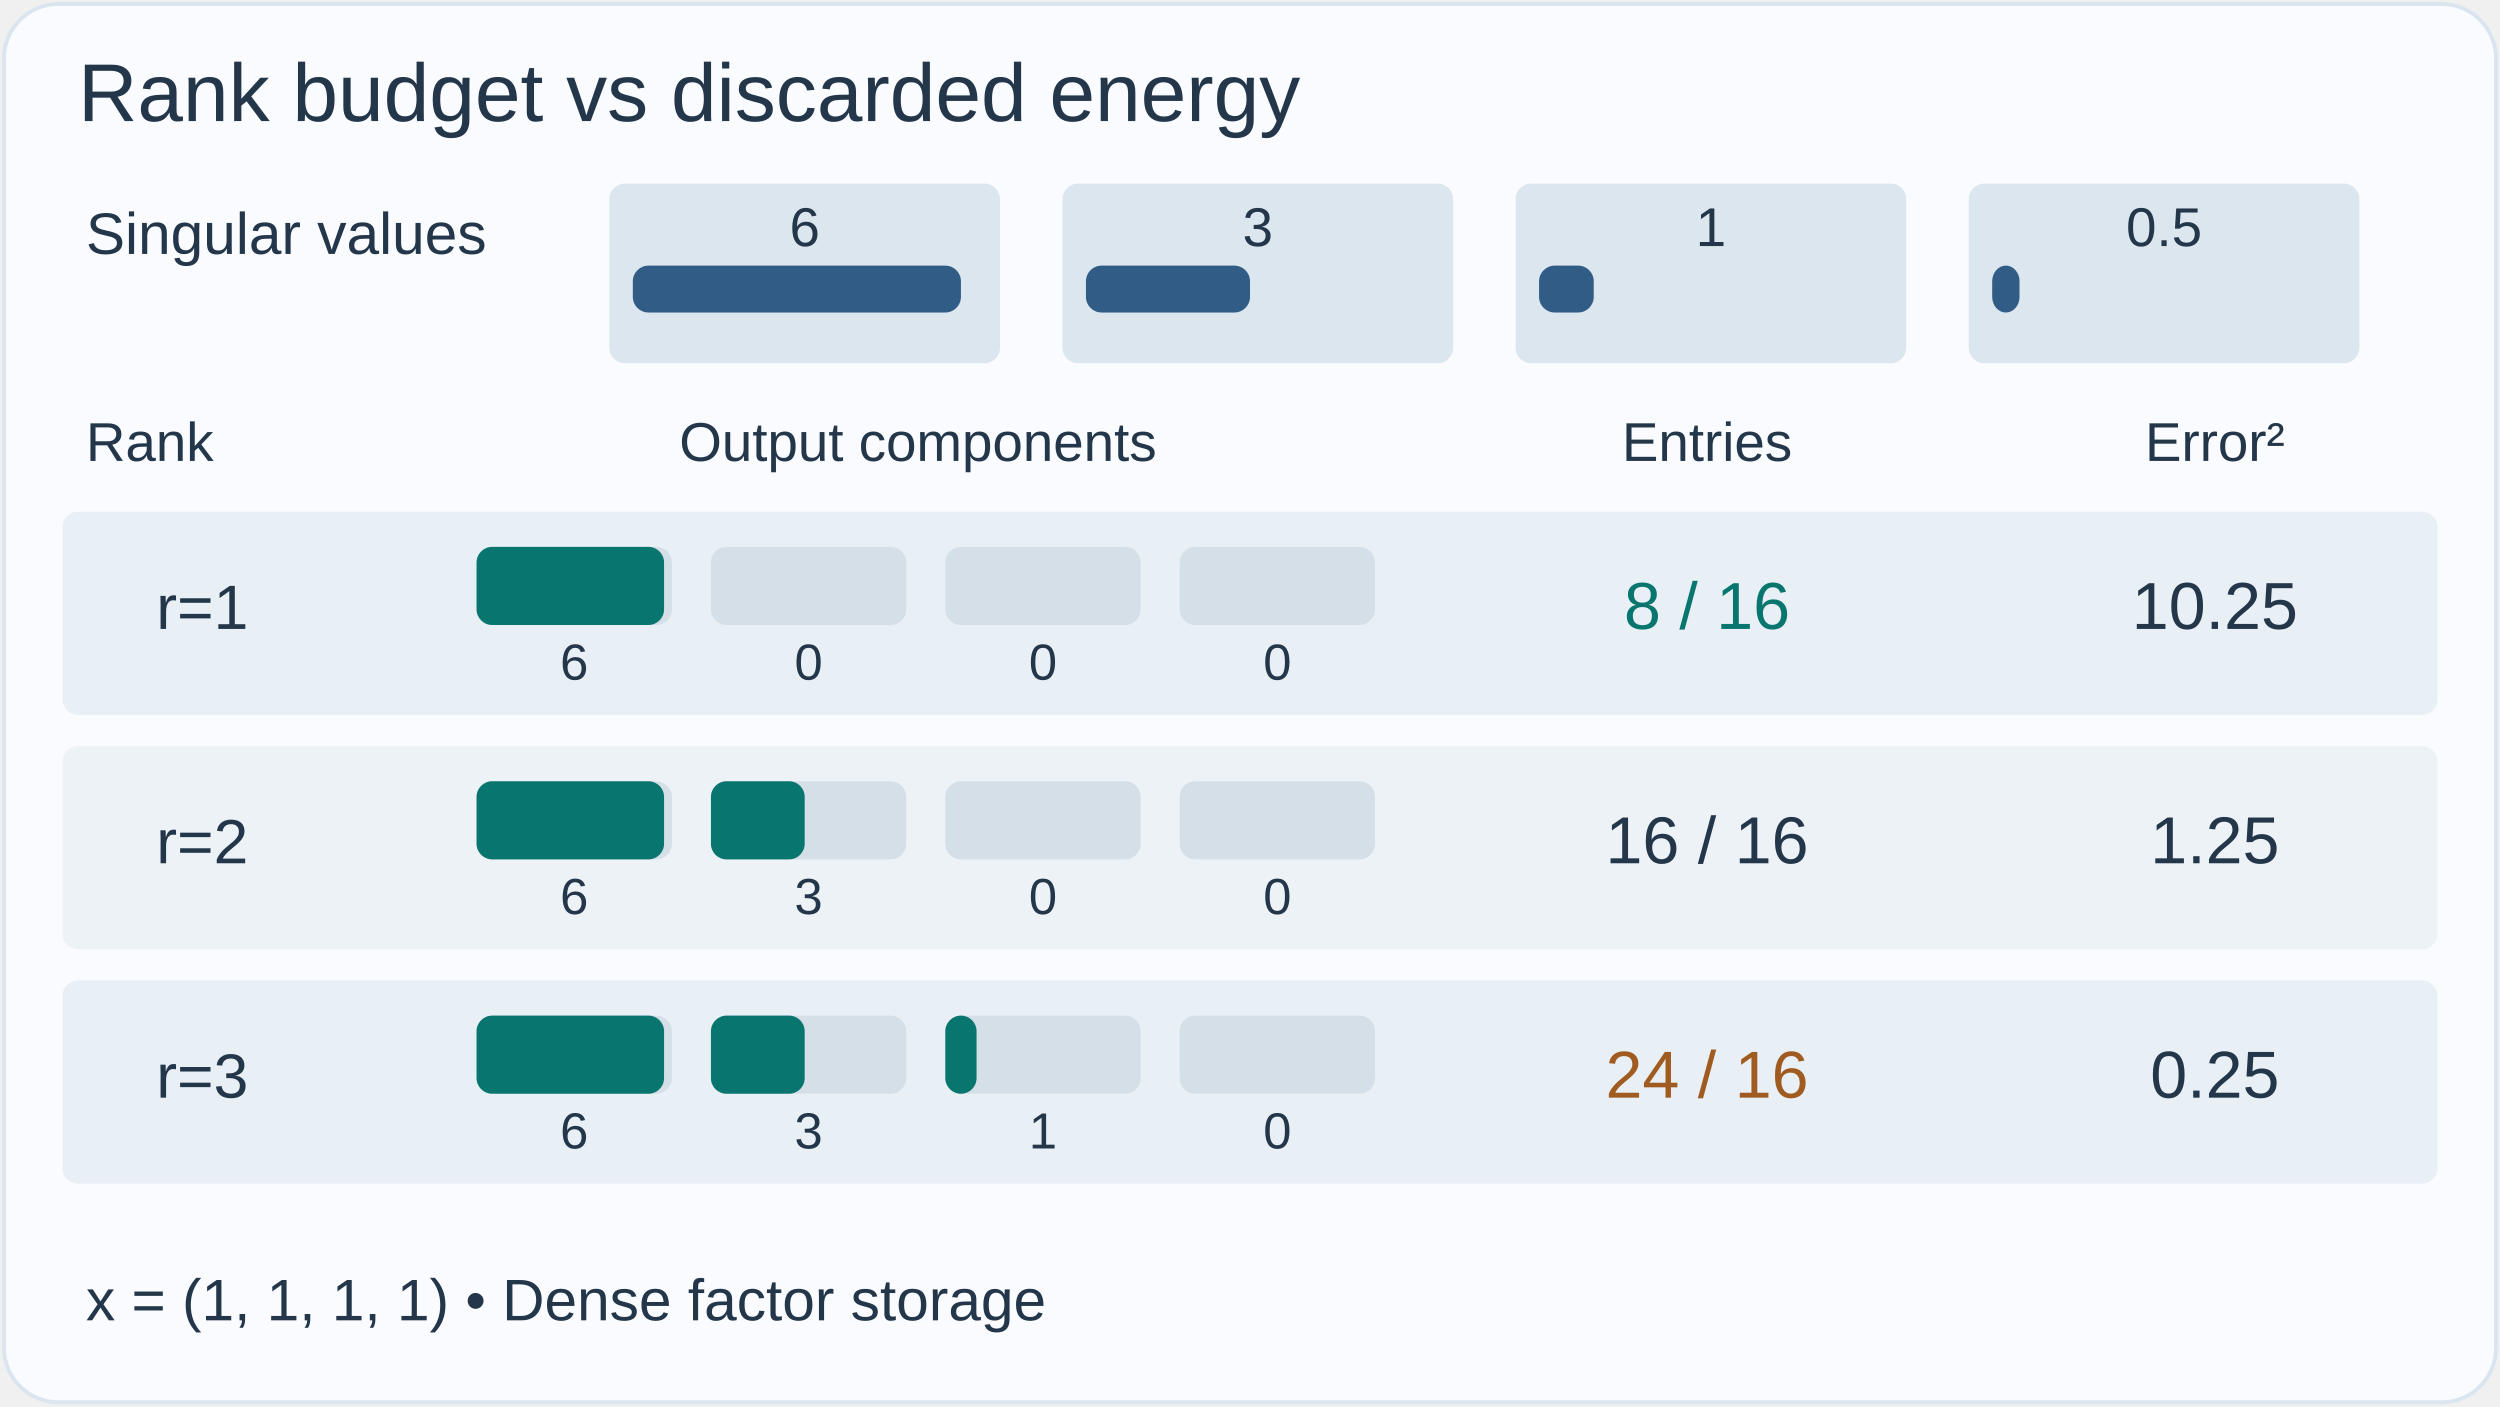
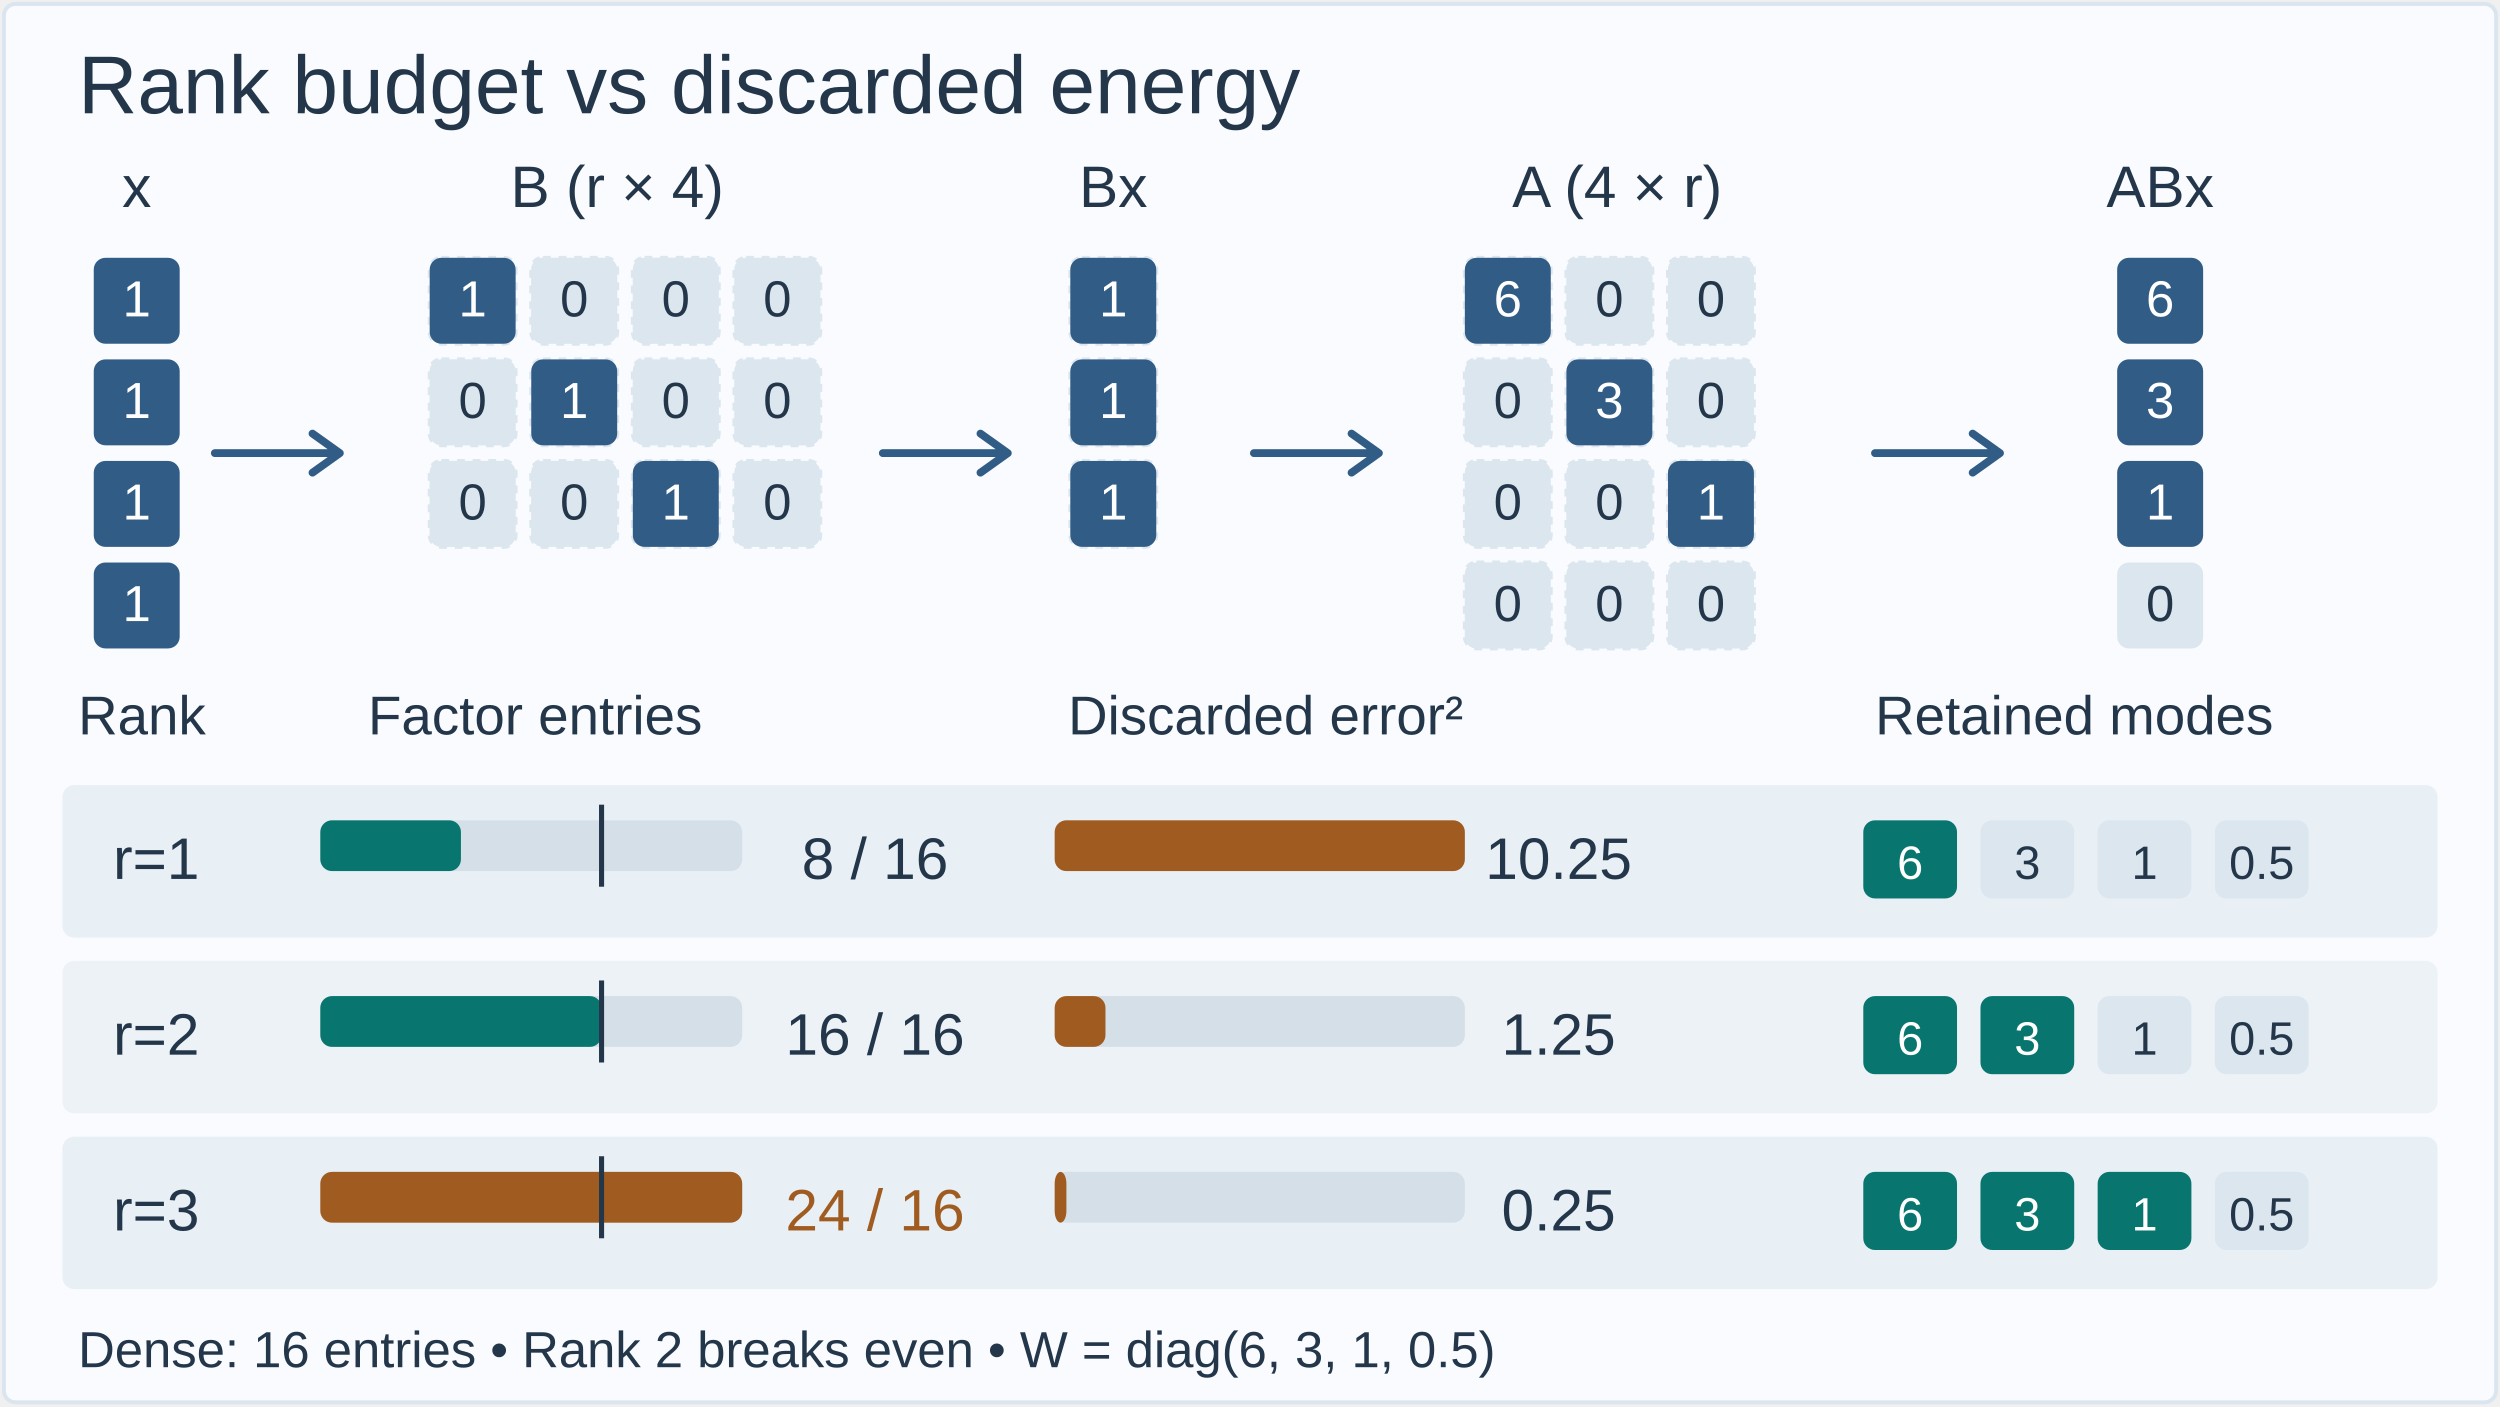
<svg xmlns="http://www.w3.org/2000/svg" width="640" height="360" viewBox="0 0 640 360" role="img" aria-labelledby="title desc" font-family="Arial,Helvetica,sans-serif">
-   <rect x="1" y="1" width="638" height="358" rx="14" fill="#f9fbfe" stroke="#dae5ef" />
-   <text x="20" y="31" font-size="21" text-anchor="start" fill="#23364a">Rank budget vs discarded energy</text>
-   <text x="22" y="65" font-size="15" text-anchor="start" fill="#23364a">Singular values</text>
-   <rect x="156" y="47" width="100" height="46" rx="4" fill="#dce6ee" />
-   <rect x="162" y="68" width="84" height="12" rx="4" fill="#315c85" />
-   <text x="206" y="63" font-size="14" text-anchor="middle" fill="#23364a">6</text>
-   <rect x="272" y="47" width="100" height="46" rx="4" fill="#dce6ee" />
-   <rect x="278" y="68" width="42" height="12" rx="4" fill="#315c85" />
-   <text x="322" y="63" font-size="14" text-anchor="middle" fill="#23364a">3</text>
-   <rect x="388" y="47" width="100" height="46" rx="4" fill="#dce6ee" />
-   <rect x="394" y="68" width="14" height="12" rx="4" fill="#315c85" />
-   <text x="438" y="63" font-size="14" text-anchor="middle" fill="#23364a">1</text>
-   <rect x="504" y="47" width="100" height="46" rx="4" fill="#dce6ee" />
-   <rect x="510" y="68" width="7" height="12" rx="4" fill="#315c85" />
-   <text x="554" y="63" font-size="14" text-anchor="middle" fill="#23364a">0.5</text>
-   <text x="22" y="118" font-size="14" text-anchor="start" fill="#23364a">Rank</text>
-   <text x="235" y="118" font-size="14" text-anchor="middle" fill="#23364a">Output components</text>
-   <text x="437" y="118" font-size="14" text-anchor="middle" fill="#23364a">Entries</text>
-   <text x="567" y="118" font-size="14" text-anchor="middle" fill="#23364a">Error²</text>
-   <rect x="16" y="131" width="608" height="52" rx="4" fill="#e8eff5" />
-   <text x="40" y="161" font-size="16" text-anchor="start" fill="#23364a">r=1</text>
-   <rect x="122" y="140" width="50" height="20" rx="4" fill="#d5dfe8" />
-   <rect x="122" y="140" width="48" height="20" rx="4" fill="#08766f" />
-   <text x="147" y="174" font-size="13" text-anchor="middle" fill="#23364a">6</text>
-   <rect x="182" y="140" width="50" height="20" rx="4" fill="#d5dfe8" />
-   <text x="207" y="174" font-size="13" text-anchor="middle" fill="#23364a">0</text>
-   <rect x="242" y="140" width="50" height="20" rx="4" fill="#d5dfe8" />
-   <text x="267" y="174" font-size="13" text-anchor="middle" fill="#23364a">0</text>
-   <rect x="302" y="140" width="50" height="20" rx="4" fill="#d5dfe8" />
-   <text x="327" y="174" font-size="13" text-anchor="middle" fill="#23364a">0</text>
-   <text x="437" y="161" font-size="17" text-anchor="middle" fill="#08766f">8 / 16</text>
-   <text x="567" y="161" font-size="17" text-anchor="middle" fill="#23364a">10.25</text>
-   <rect x="16" y="191" width="608" height="52" rx="4" fill="#edf2f7" />
-   <text x="40" y="221" font-size="16" text-anchor="start" fill="#23364a">r=2</text>
-   <rect x="122" y="200" width="50" height="20" rx="4" fill="#d5dfe8" />
-   <rect x="122" y="200" width="48" height="20" rx="4" fill="#08766f" />
-   <text x="147" y="234" font-size="13" text-anchor="middle" fill="#23364a">6</text>
-   <rect x="182" y="200" width="50" height="20" rx="4" fill="#d5dfe8" />
-   <rect x="182" y="200" width="24" height="20" rx="4" fill="#08766f" />
-   <text x="207" y="234" font-size="13" text-anchor="middle" fill="#23364a">3</text>
-   <rect x="242" y="200" width="50" height="20" rx="4" fill="#d5dfe8" />
-   <text x="267" y="234" font-size="13" text-anchor="middle" fill="#23364a">0</text>
-   <rect x="302" y="200" width="50" height="20" rx="4" fill="#d5dfe8" />
-   <text x="327" y="234" font-size="13" text-anchor="middle" fill="#23364a">0</text>
-   <text x="437" y="221" font-size="17" text-anchor="middle" fill="#23364a">16 / 16</text>
-   <text x="567" y="221" font-size="17" text-anchor="middle" fill="#23364a">1.25</text>
-   <rect x="16" y="251" width="608" height="52" rx="4" fill="#e8eff5" />
-   <text x="40" y="281" font-size="16" text-anchor="start" fill="#23364a">r=3</text>
-   <rect x="122" y="260" width="50" height="20" rx="4" fill="#d5dfe8" />
-   <rect x="122" y="260" width="48" height="20" rx="4" fill="#08766f" />
-   <text x="147" y="294" font-size="13" text-anchor="middle" fill="#23364a">6</text>
-   <rect x="182" y="260" width="50" height="20" rx="4" fill="#d5dfe8" />
-   <rect x="182" y="260" width="24" height="20" rx="4" fill="#08766f" />
-   <text x="207" y="294" font-size="13" text-anchor="middle" fill="#23364a">3</text>
-   <rect x="242" y="260" width="50" height="20" rx="4" fill="#d5dfe8" />
-   <rect x="242" y="260" width="8" height="20" rx="4" fill="#08766f" />
-   <text x="267" y="294" font-size="13" text-anchor="middle" fill="#23364a">1</text>
-   <rect x="302" y="260" width="50" height="20" rx="4" fill="#d5dfe8" />
-   <text x="327" y="294" font-size="13" text-anchor="middle" fill="#23364a">0</text>
-   <text x="437" y="281" font-size="17" text-anchor="middle" fill="#a05c20">24 / 16</text>
-   <text x="567" y="281" font-size="17" text-anchor="middle" fill="#23364a">0.25</text>
-   <text x="22" y="338" font-size="15" text-anchor="start" fill="#23364a">x = (1, 1, 1, 1)     •     Dense factor storage</text>
+   <rect x="1" y="1" width="638" height="358" rx="3" fill="#f9fbfe" stroke="#dae5ef" />
+   <text x="20" y="29" font-size="21" text-anchor="start" fill="#23364a">Rank budget vs discarded energy</text>
+   <text x="35" y="53" font-size="15" text-anchor="middle" fill="#23364a">x</text>
+   <text x="158" y="53" font-size="15" text-anchor="middle" fill="#23364a">B (r × 4)</text>
+   <text x="285" y="53" font-size="15" text-anchor="middle" fill="#23364a">Bx</text>
+   <text x="414" y="53" font-size="15" text-anchor="middle" fill="#23364a">A (4 × r)</text>
+   <text x="553" y="53" font-size="15" text-anchor="middle" fill="#23364a">ABx</text>
+   <rect x="24" y="66" width="22" height="22" rx="3" fill="#315c85" />
+   <text x="35" y="81" font-size="13" text-anchor="middle" fill="white">1</text>
+   <rect x="24" y="92" width="22" height="22" rx="3" fill="#315c85" />
+   <text x="35" y="107" font-size="13" text-anchor="middle" fill="white">1</text>
+   <rect x="24" y="118" width="22" height="22" rx="3" fill="#315c85" />
+   <text x="35" y="133" font-size="13" text-anchor="middle" fill="white">1</text>
+   <rect x="24" y="144" width="22" height="22" rx="3" fill="#315c85" />
+   <text x="35" y="159" font-size="13" text-anchor="middle" fill="white">1</text>
+   <path d="M55 116h32m-7 -5 7 5-7 5" fill="none" stroke="#315c85" stroke-width="2" stroke-linecap="round" stroke-linejoin="round" />
+   <path d="M226 116h32m-7 -5 7 5-7 5" fill="none" stroke="#315c85" stroke-width="2" stroke-linecap="round" stroke-linejoin="round" />
+   <path d="M321 116h32m-7 -5 7 5-7 5" fill="none" stroke="#315c85" stroke-width="2" stroke-linecap="round" stroke-linejoin="round" />
+   <path d="M480 116h32m-7 -5 7 5-7 5" fill="none" stroke="#315c85" stroke-width="2" stroke-linecap="round" stroke-linejoin="round" />
+   <rect x="110" y="66" width="22" height="22" rx="3" fill="#edf2f7" stroke="#dce6ee" stroke-dasharray="2 2" />
+   <rect x="136" y="66" width="22" height="22" rx="3" fill="#edf2f7" stroke="#dce6ee" stroke-dasharray="2 2" />
+   <rect x="162" y="66" width="22" height="22" rx="3" fill="#edf2f7" stroke="#dce6ee" stroke-dasharray="2 2" />
+   <rect x="188" y="66" width="22" height="22" rx="3" fill="#edf2f7" stroke="#dce6ee" stroke-dasharray="2 2" />
+   <rect x="274" y="66" width="22" height="22" rx="3" fill="#edf2f7" stroke="#dce6ee" stroke-dasharray="2 2" />
+   <rect x="375" y="66" width="22" height="22" rx="3" fill="#edf2f7" stroke="#dce6ee" stroke-dasharray="2 2" />
+   <rect x="375" y="92" width="22" height="22" rx="3" fill="#edf2f7" stroke="#dce6ee" stroke-dasharray="2 2" />
+   <rect x="375" y="118" width="22" height="22" rx="3" fill="#edf2f7" stroke="#dce6ee" stroke-dasharray="2 2" />
+   <rect x="375" y="144" width="22" height="22" rx="3" fill="#edf2f7" stroke="#dce6ee" stroke-dasharray="2 2" />
+   <rect x="110" y="92" width="22" height="22" rx="3" fill="#edf2f7" stroke="#dce6ee" stroke-dasharray="2 2" />
+   <rect x="136" y="92" width="22" height="22" rx="3" fill="#edf2f7" stroke="#dce6ee" stroke-dasharray="2 2" />
+   <rect x="162" y="92" width="22" height="22" rx="3" fill="#edf2f7" stroke="#dce6ee" stroke-dasharray="2 2" />
+   <rect x="188" y="92" width="22" height="22" rx="3" fill="#edf2f7" stroke="#dce6ee" stroke-dasharray="2 2" />
+   <rect x="274" y="92" width="22" height="22" rx="3" fill="#edf2f7" stroke="#dce6ee" stroke-dasharray="2 2" />
+   <rect x="401" y="66" width="22" height="22" rx="3" fill="#edf2f7" stroke="#dce6ee" stroke-dasharray="2 2" />
+   <rect x="401" y="92" width="22" height="22" rx="3" fill="#edf2f7" stroke="#dce6ee" stroke-dasharray="2 2" />
+   <rect x="401" y="118" width="22" height="22" rx="3" fill="#edf2f7" stroke="#dce6ee" stroke-dasharray="2 2" />
+   <rect x="401" y="144" width="22" height="22" rx="3" fill="#edf2f7" stroke="#dce6ee" stroke-dasharray="2 2" />
+   <rect x="110" y="118" width="22" height="22" rx="3" fill="#edf2f7" stroke="#dce6ee" stroke-dasharray="2 2" />
+   <rect x="136" y="118" width="22" height="22" rx="3" fill="#edf2f7" stroke="#dce6ee" stroke-dasharray="2 2" />
+   <rect x="162" y="118" width="22" height="22" rx="3" fill="#edf2f7" stroke="#dce6ee" stroke-dasharray="2 2" />
+   <rect x="188" y="118" width="22" height="22" rx="3" fill="#edf2f7" stroke="#dce6ee" stroke-dasharray="2 2" />
+   <rect x="274" y="118" width="22" height="22" rx="3" fill="#edf2f7" stroke="#dce6ee" stroke-dasharray="2 2" />
+   <rect x="427" y="66" width="22" height="22" rx="3" fill="#edf2f7" stroke="#dce6ee" stroke-dasharray="2 2" />
+   <rect x="427" y="92" width="22" height="22" rx="3" fill="#edf2f7" stroke="#dce6ee" stroke-dasharray="2 2" />
+   <rect x="427" y="118" width="22" height="22" rx="3" fill="#edf2f7" stroke="#dce6ee" stroke-dasharray="2 2" />
+   <rect x="427" y="144" width="22" height="22" rx="3" fill="#edf2f7" stroke="#dce6ee" stroke-dasharray="2 2" />
+   <rect x="542" y="66" width="22" height="22" rx="3" fill="#dce6ee" />
+   <text x="553" y="81" font-size="13" text-anchor="middle" fill="#23364a">0</text>
+   <rect x="542" y="92" width="22" height="22" rx="3" fill="#dce6ee" />
+   <text x="553" y="107" font-size="13" text-anchor="middle" fill="#23364a">0</text>
+   <rect x="542" y="118" width="22" height="22" rx="3" fill="#dce6ee" />
+   <text x="553" y="133" font-size="13" text-anchor="middle" fill="#23364a">0</text>
+   <rect x="542" y="144" width="22" height="22" rx="3" fill="#dce6ee" />
+   <text x="553" y="159" font-size="13" text-anchor="middle" fill="#23364a">0</text>
+   <rect x="110" y="66" width="22" height="22" rx="3" fill="#315c85" />
+   <text x="121" y="81" font-size="13" text-anchor="middle" fill="white">1</text>
+   <rect x="136" y="66" width="22" height="22" rx="3" fill="#dce6ee" />
+   <text x="147" y="81" font-size="13" text-anchor="middle" fill="#23364a">0</text>
+   <rect x="162" y="66" width="22" height="22" rx="3" fill="#dce6ee" />
+   <text x="173" y="81" font-size="13" text-anchor="middle" fill="#23364a">0</text>
+   <rect x="188" y="66" width="22" height="22" rx="3" fill="#dce6ee" />
+   <text x="199" y="81" font-size="13" text-anchor="middle" fill="#23364a">0</text>
+   <rect x="274" y="66" width="22" height="22" rx="3" fill="#315c85" />
+   <text x="285" y="81" font-size="13" text-anchor="middle" fill="white">1</text>
+   <rect x="375" y="66" width="22" height="22" rx="3" fill="#315c85" />
+   <text x="386" y="81" font-size="13" text-anchor="middle" fill="white">6</text>
+   <rect x="375" y="92" width="22" height="22" rx="3" fill="#dce6ee" />
+   <text x="386" y="107" font-size="13" text-anchor="middle" fill="#23364a">0</text>
+   <rect x="375" y="118" width="22" height="22" rx="3" fill="#dce6ee" />
+   <text x="386" y="133" font-size="13" text-anchor="middle" fill="#23364a">0</text>
+   <rect x="375" y="144" width="22" height="22" rx="3" fill="#dce6ee" />
+   <text x="386" y="159" font-size="13" text-anchor="middle" fill="#23364a">0</text>
+   <rect x="542" y="66" width="22" height="22" rx="3" fill="#315c85" />
+   <text x="553" y="81" font-size="13" text-anchor="middle" fill="white">6</text>
+   <rect x="110" y="92" width="22" height="22" rx="3" fill="#dce6ee" />
+   <text x="121" y="107" font-size="13" text-anchor="middle" fill="#23364a">0</text>
+   <rect x="136" y="92" width="22" height="22" rx="3" fill="#315c85" />
+   <text x="147" y="107" font-size="13" text-anchor="middle" fill="white">1</text>
+   <rect x="162" y="92" width="22" height="22" rx="3" fill="#dce6ee" />
+   <text x="173" y="107" font-size="13" text-anchor="middle" fill="#23364a">0</text>
+   <rect x="188" y="92" width="22" height="22" rx="3" fill="#dce6ee" />
+   <text x="199" y="107" font-size="13" text-anchor="middle" fill="#23364a">0</text>
+   <rect x="274" y="92" width="22" height="22" rx="3" fill="#315c85" />
+   <text x="285" y="107" font-size="13" text-anchor="middle" fill="white">1</text>
+   <rect x="401" y="66" width="22" height="22" rx="3" fill="#dce6ee" />
+   <text x="412" y="81" font-size="13" text-anchor="middle" fill="#23364a">0</text>
+   <rect x="401" y="92" width="22" height="22" rx="3" fill="#315c85" />
+   <text x="412" y="107" font-size="13" text-anchor="middle" fill="white">3</text>
+   <rect x="401" y="118" width="22" height="22" rx="3" fill="#dce6ee" />
+   <text x="412" y="133" font-size="13" text-anchor="middle" fill="#23364a">0</text>
+   <rect x="401" y="144" width="22" height="22" rx="3" fill="#dce6ee" />
+   <text x="412" y="159" font-size="13" text-anchor="middle" fill="#23364a">0</text>
+   <rect x="542" y="92" width="22" height="22" rx="3" fill="#315c85" />
+   <text x="553" y="107" font-size="13" text-anchor="middle" fill="white">3</text>
+   <rect x="110" y="118" width="22" height="22" rx="3" fill="#dce6ee" />
+   <text x="121" y="133" font-size="13" text-anchor="middle" fill="#23364a">0</text>
+   <rect x="136" y="118" width="22" height="22" rx="3" fill="#dce6ee" />
+   <text x="147" y="133" font-size="13" text-anchor="middle" fill="#23364a">0</text>
+   <rect x="162" y="118" width="22" height="22" rx="3" fill="#315c85" />
+   <text x="173" y="133" font-size="13" text-anchor="middle" fill="white">1</text>
+   <rect x="188" y="118" width="22" height="22" rx="3" fill="#dce6ee" />
+   <text x="199" y="133" font-size="13" text-anchor="middle" fill="#23364a">0</text>
+   <rect x="274" y="118" width="22" height="22" rx="3" fill="#315c85" />
+   <text x="285" y="133" font-size="13" text-anchor="middle" fill="white">1</text>
+   <rect x="427" y="66" width="22" height="22" rx="3" fill="#dce6ee" />
+   <text x="438" y="81" font-size="13" text-anchor="middle" fill="#23364a">0</text>
+   <rect x="427" y="92" width="22" height="22" rx="3" fill="#dce6ee" />
+   <text x="438" y="107" font-size="13" text-anchor="middle" fill="#23364a">0</text>
+   <rect x="427" y="118" width="22" height="22" rx="3" fill="#315c85" />
+   <text x="438" y="133" font-size="13" text-anchor="middle" fill="white">1</text>
+   <rect x="427" y="144" width="22" height="22" rx="3" fill="#dce6ee" />
+   <text x="438" y="159" font-size="13" text-anchor="middle" fill="#23364a">0</text>
+   <rect x="542" y="118" width="22" height="22" rx="3" fill="#315c85" />
+   <text x="553" y="133" font-size="13" text-anchor="middle" fill="white">1</text>
+   <text x="20" y="188" font-size="14" text-anchor="start" fill="#23364a">Rank</text>
+   <text x="137" y="188" font-size="14" text-anchor="middle" fill="#23364a">Factor entries</text>
+   <text x="324" y="188" font-size="14" text-anchor="middle" fill="#23364a">Discarded error²</text>
+   <text x="531" y="188" font-size="14" text-anchor="middle" fill="#23364a">Retained modes</text>
+   <rect x="16" y="201" width="608" height="39" rx="3" fill="#e8eff5" />
+   <text x="40" y="225" font-size="15" text-anchor="middle" fill="#23364a">r=1</text>
+   <rect x="82" y="210" width="108" height="13" rx="3" fill="#d5dfe8" />
+   <rect x="82" y="210" width="36" height="13" rx="3" fill="#08766f" />
+   <path d="M154 206v21" stroke="#23364a" stroke-width="1.3" />
+   <text x="224" y="225" font-size="15" text-anchor="middle" fill="#23364a">8 / 16</text>
+   <rect x="270" y="210" width="105" height="13" rx="3" fill="#d5dfe8" />
+   <rect x="270" y="210" width="105" height="13" rx="3" fill="#a05c20" />
+   <text x="399" y="225" font-size="15" text-anchor="middle" fill="#23364a">10.25</text>
+   <rect x="477" y="210" width="24" height="20" rx="3" fill="#08766f" />
+   <text x="489" y="225" font-size="12" text-anchor="middle" fill="white">6</text>
+   <rect x="507" y="210" width="24" height="20" rx="3" fill="#dce6ee" />
+   <text x="519" y="225" font-size="12" text-anchor="middle" fill="#23364a">3</text>
+   <rect x="537" y="210" width="24" height="20" rx="3" fill="#dce6ee" />
+   <text x="549" y="225" font-size="12" text-anchor="middle" fill="#23364a">1</text>
+   <rect x="567" y="210" width="24" height="20" rx="3" fill="#dce6ee" />
+   <text x="579" y="225" font-size="12" text-anchor="middle" fill="#23364a">0.5</text>
+   <rect x="16" y="246" width="608" height="39" rx="3" fill="#edf2f7" />
+   <text x="40" y="270" font-size="15" text-anchor="middle" fill="#23364a">r=2</text>
+   <rect x="82" y="255" width="108" height="13" rx="3" fill="#d5dfe8" />
+   <rect x="82" y="255" width="72" height="13" rx="3" fill="#08766f" />
+   <path d="M154 251v21" stroke="#23364a" stroke-width="1.3" />
+   <text x="224" y="270" font-size="15" text-anchor="middle" fill="#23364a">16 / 16</text>
+   <rect x="270" y="255" width="105" height="13" rx="3" fill="#d5dfe8" />
+   <rect x="270" y="255" width="13" height="13" rx="3" fill="#a05c20" />
+   <text x="399" y="270" font-size="15" text-anchor="middle" fill="#23364a">1.25</text>
+   <rect x="477" y="255" width="24" height="20" rx="3" fill="#08766f" />
+   <text x="489" y="270" font-size="12" text-anchor="middle" fill="white">6</text>
+   <rect x="507" y="255" width="24" height="20" rx="3" fill="#08766f" />
+   <text x="519" y="270" font-size="12" text-anchor="middle" fill="white">3</text>
+   <rect x="537" y="255" width="24" height="20" rx="3" fill="#dce6ee" />
+   <text x="549" y="270" font-size="12" text-anchor="middle" fill="#23364a">1</text>
+   <rect x="567" y="255" width="24" height="20" rx="3" fill="#dce6ee" />
+   <text x="579" y="270" font-size="12" text-anchor="middle" fill="#23364a">0.5</text>
+   <rect x="16" y="291" width="608" height="39" rx="3" fill="#e8eff5" />
+   <text x="40" y="315" font-size="15" text-anchor="middle" fill="#23364a">r=3</text>
+   <rect x="82" y="300" width="108" height="13" rx="3" fill="#d5dfe8" />
+   <rect x="82" y="300" width="108" height="13" rx="3" fill="#a05c20" />
+   <path d="M154 296v21" stroke="#23364a" stroke-width="1.3" />
+   <text x="224" y="315" font-size="15" text-anchor="middle" fill="#a05c20">24 / 16</text>
+   <rect x="270" y="300" width="105" height="13" rx="3" fill="#d5dfe8" />
+   <rect x="270" y="300" width="3" height="13" rx="3" fill="#a05c20" />
+   <text x="399" y="315" font-size="15" text-anchor="middle" fill="#23364a">0.25</text>
+   <rect x="477" y="300" width="24" height="20" rx="3" fill="#08766f" />
+   <text x="489" y="315" font-size="12" text-anchor="middle" fill="white">6</text>
+   <rect x="507" y="300" width="24" height="20" rx="3" fill="#08766f" />
+   <text x="519" y="315" font-size="12" text-anchor="middle" fill="white">3</text>
+   <rect x="537" y="300" width="24" height="20" rx="3" fill="#08766f" />
+   <text x="549" y="315" font-size="12" text-anchor="middle" fill="white">1</text>
+   <rect x="567" y="300" width="24" height="20" rx="3" fill="#dce6ee" />
+   <text x="579" y="315" font-size="12" text-anchor="middle" fill="#23364a">0.5</text>
+   <text x="20" y="350" font-size="13" text-anchor="start" fill="#23364a">Dense: 16 entries  •  Rank 2 breaks even  •  W = diag(6, 3, 1, 0.5)</text>
</svg>
